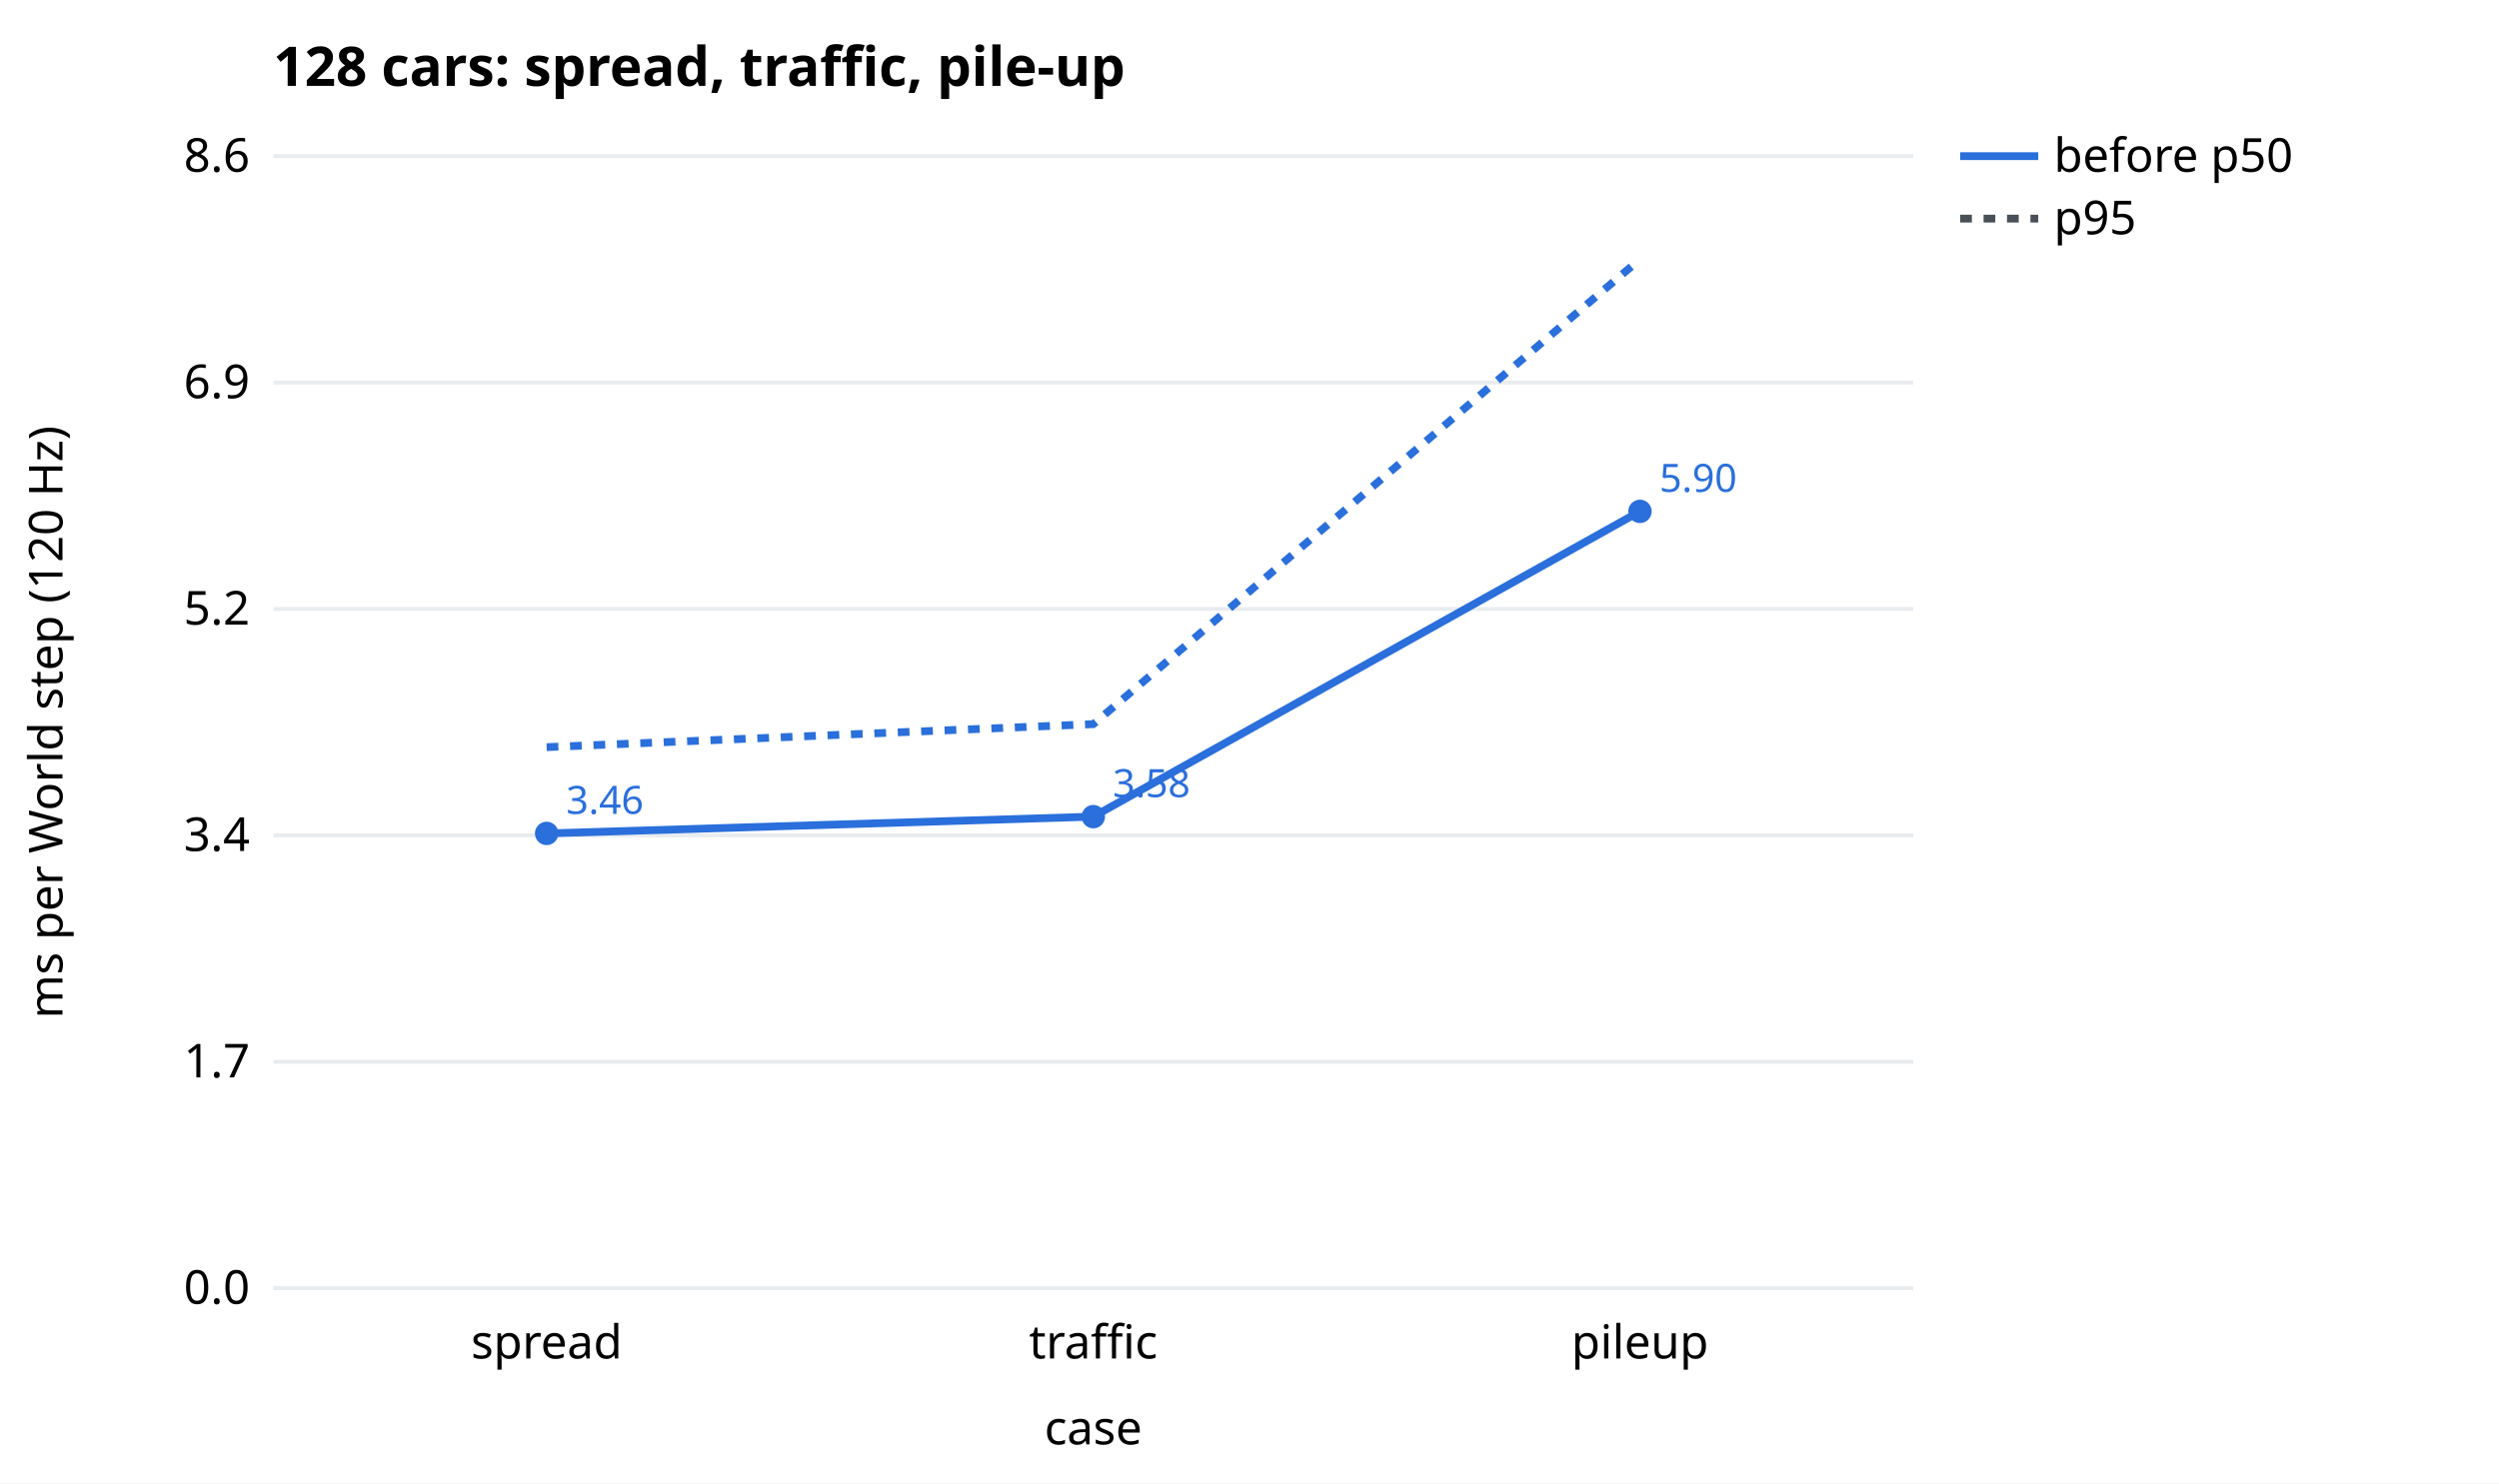
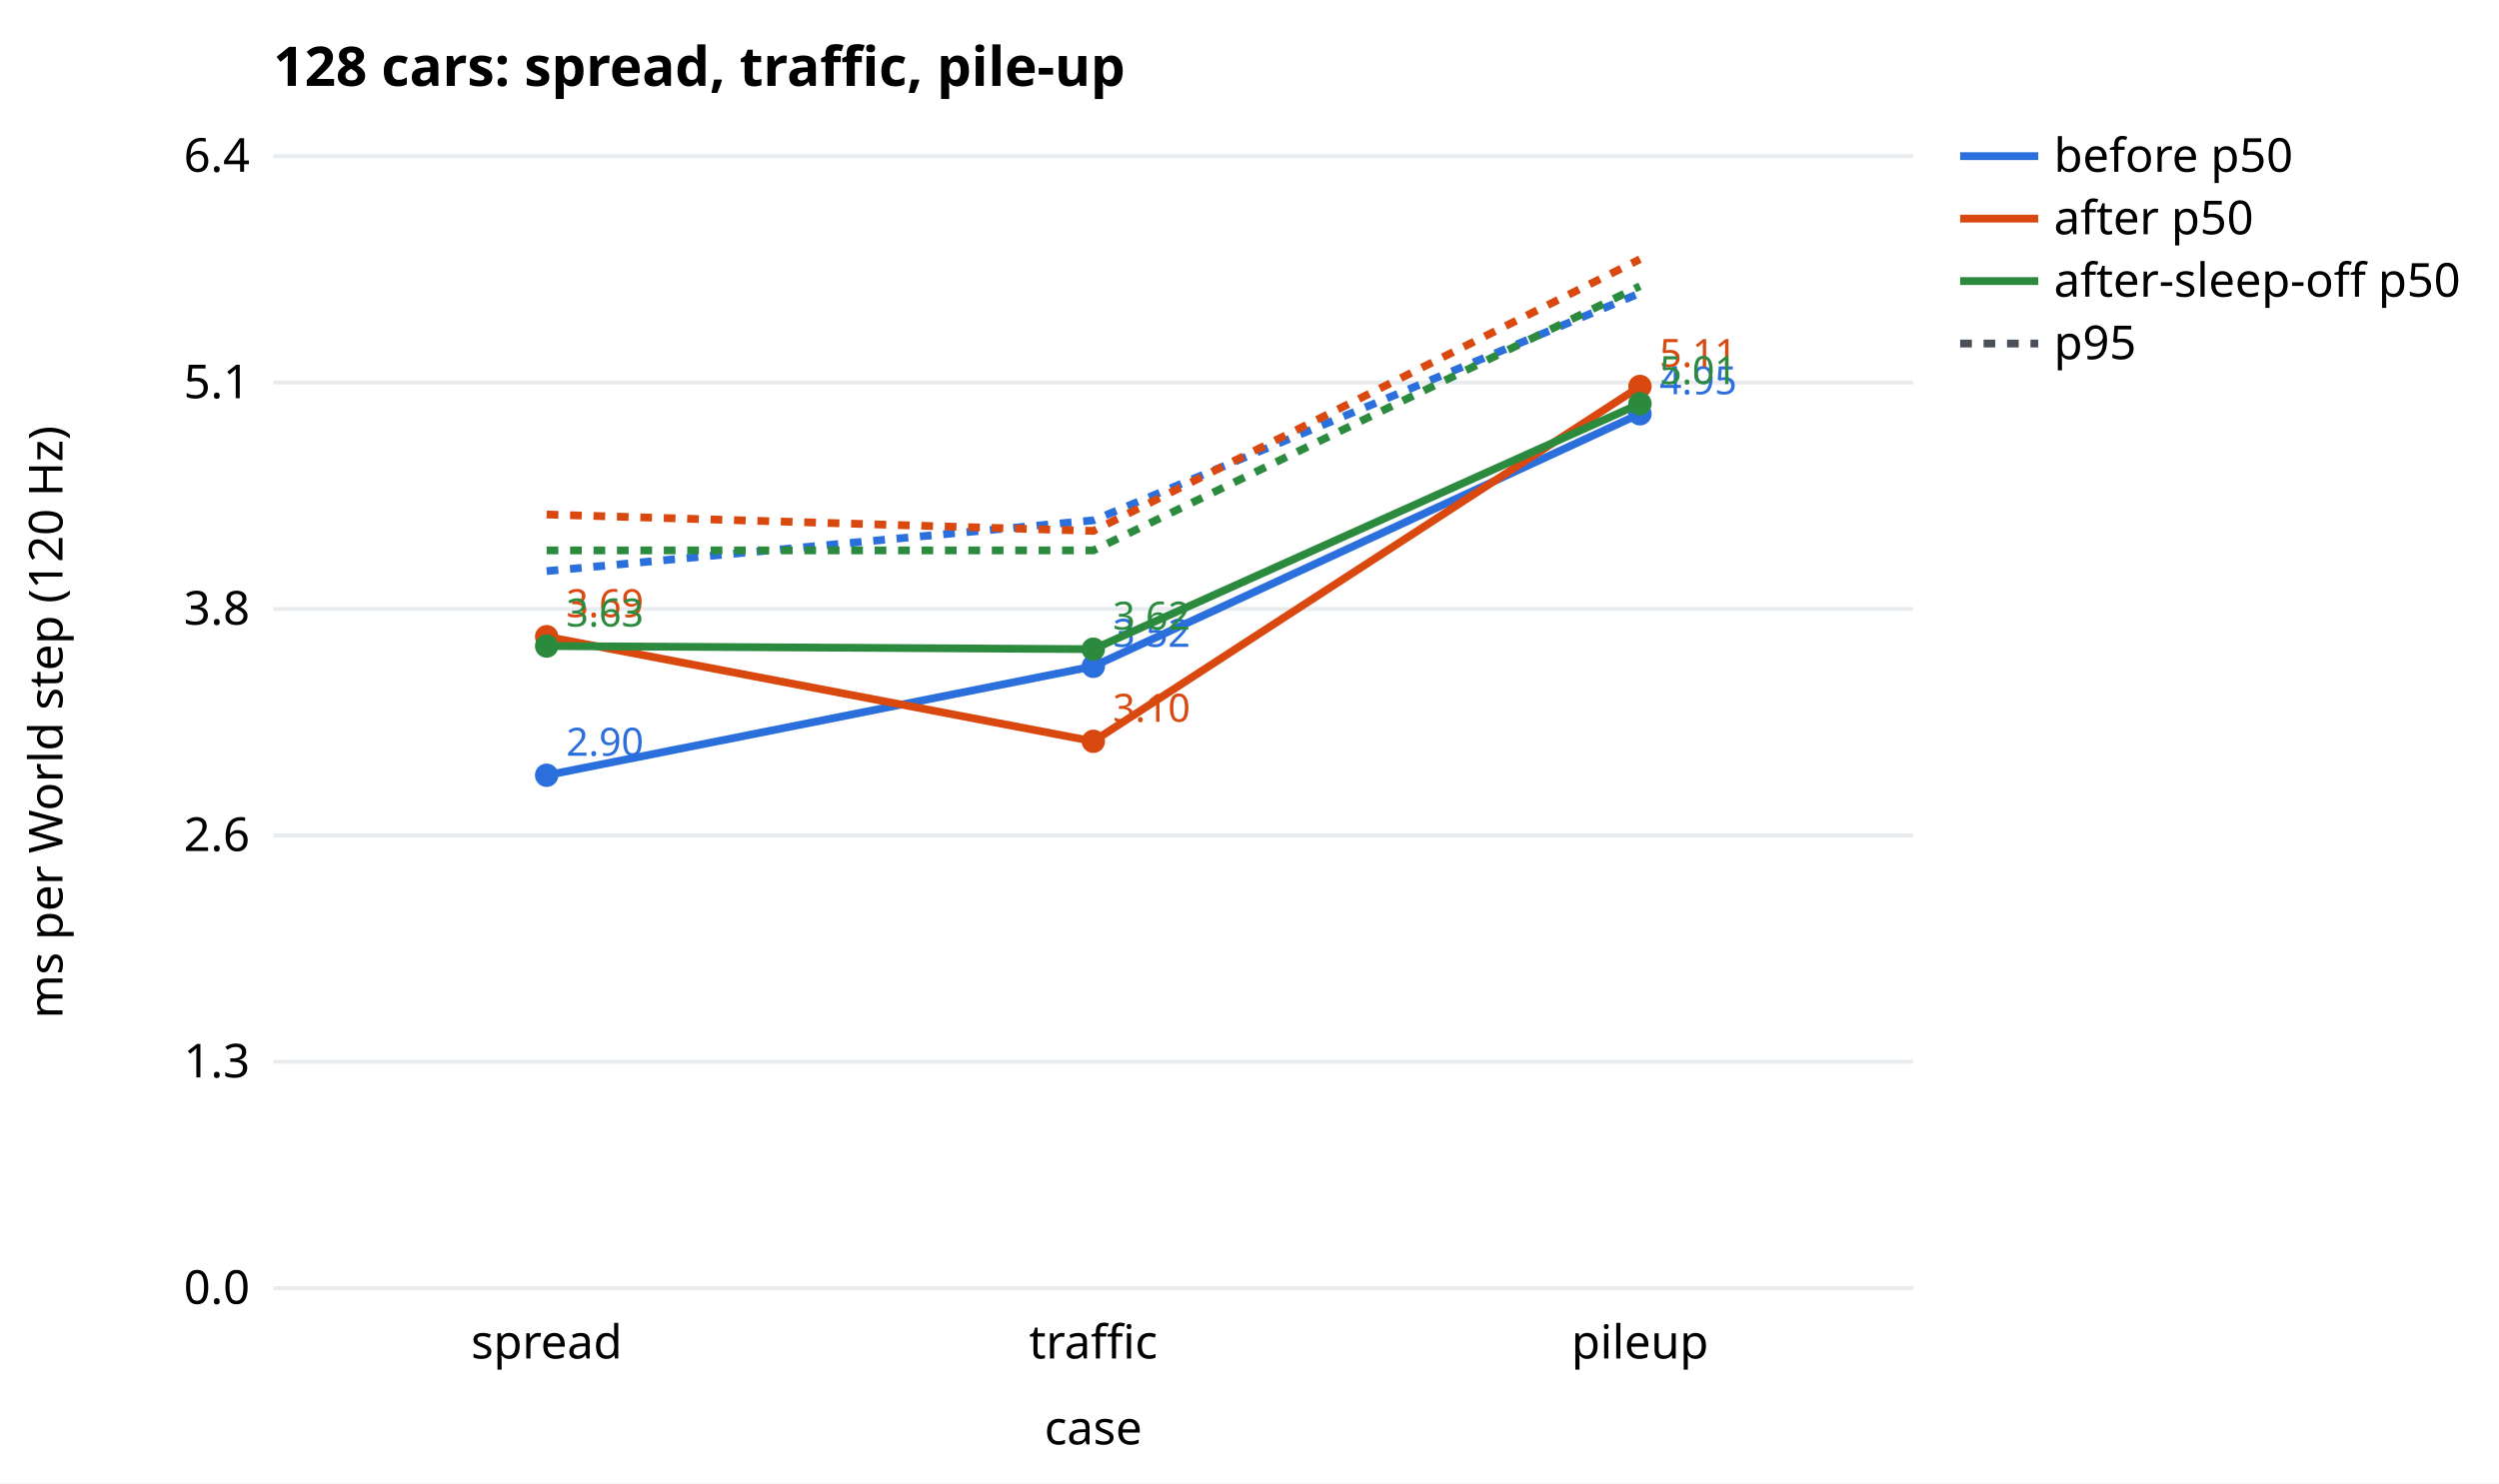
<svg xmlns="http://www.w3.org/2000/svg" width="640" height="380" font-family="sans-serif" font-size="12">
  <rect width="640" height="380" fill="white" />
  <text x="70" y="22" font-size="14" font-weight="bold">128 cars: spread, traffic, pile-up</text>
  <line x1="70" x2="490" y1="330.0" y2="330.0" stroke="#e9ecef" />
  <text x="64" y="334.0" text-anchor="end">0.0</text>
  <line x1="70" x2="490" y1="272.0" y2="272.0" stroke="#e9ecef" />
-   <text x="64" y="276.0" text-anchor="end">1.7</text>
+   <text x="64" y="276.0" text-anchor="end">1.3</text>
  <line x1="70" x2="490" y1="214.0" y2="214.0" stroke="#e9ecef" />
-   <text x="64" y="218.0" text-anchor="end">3.4</text>
+   <text x="64" y="218.0" text-anchor="end">2.6</text>
  <line x1="70" x2="490" y1="156.0" y2="156.0" stroke="#e9ecef" />
-   <text x="64" y="160.0" text-anchor="end">5.2</text>
+   <text x="64" y="160.0" text-anchor="end">3.8</text>
  <line x1="70" x2="490" y1="98.0" y2="98.0" stroke="#e9ecef" />
-   <text x="64" y="102.0" text-anchor="end">6.9</text>
+   <text x="64" y="102.0" text-anchor="end">5.1</text>
  <line x1="70" x2="490" y1="40.0" y2="40.0" stroke="#e9ecef" />
-   <text x="64" y="44.0" text-anchor="end">8.6</text>
+   <text x="64" y="44.0" text-anchor="end">6.4</text>
  <text x="16" y="185.0" transform="rotate(-90 16 185.0)" text-anchor="middle">ms per World step (120 Hz)</text>
  <text x="140.0" y="348" text-anchor="middle">spread</text>
  <text x="280.0" y="348" text-anchor="middle">traffic</text>
  <text x="420.0" y="348" text-anchor="middle">pileup</text>
  <text x="280.0" y="370" text-anchor="middle">case</text>
-   <polyline points="140.0,213.5 280.0,209.2 420.0,131.0" fill="none" stroke="#2a6fdb" stroke-width="2" />
-   <polyline points="140.0,191.4 280.0,185.5 420.0,66.4" fill="none" stroke="#2a6fdb" stroke-width="2" stroke-dasharray="3 3" />
-   <circle cx="140.0" cy="213.5" r="3" fill="#2a6fdb" />
-   <text x="145.0" y="208.5" fill="#2a6fdb" font-size="10">3.46</text>
-   <circle cx="280.0" cy="209.2" r="3" fill="#2a6fdb" />
-   <text x="285.0" y="204.2" fill="#2a6fdb" font-size="10">3.58</text>
-   <circle cx="420.0" cy="131.0" r="3" fill="#2a6fdb" />
-   <text x="425.0" y="126.0" fill="#2a6fdb" font-size="10">5.90</text>
+   <polyline points="140.0,198.6 280.0,170.7 420.0,106.0" fill="none" stroke="#2a6fdb" stroke-width="2" />
+   <polyline points="140.0,146.3 280.0,133.3 420.0,75.1" fill="none" stroke="#2a6fdb" stroke-width="2" stroke-dasharray="3 3" />
+   <circle cx="140.0" cy="198.6" r="3" fill="#2a6fdb" />
+   <text x="145.0" y="193.6" fill="#2a6fdb" font-size="10">2.90</text>
+   <circle cx="280.0" cy="170.7" r="3" fill="#2a6fdb" />
+   <text x="285.0" y="165.7" fill="#2a6fdb" font-size="10">3.52</text>
+   <circle cx="420.0" cy="106.0" r="3" fill="#2a6fdb" />
+   <text x="425.0" y="101.0" fill="#2a6fdb" font-size="10">4.95</text>
  <line x1="502" x2="522" y1="40" y2="40" stroke="#2a6fdb" stroke-width="2" />
  <text x="526" y="44">before p50</text>
-   <line x1="502" x2="522" y1="56" y2="56" stroke="#495057" stroke-width="2" stroke-dasharray="3 3" />
-   <text x="526" y="60">p95</text>
+   <polyline points="140.0,163.1 280.0,189.9 420.0,99.0" fill="none" stroke="#d9480f" stroke-width="2" />
+   <polyline points="140.0,131.8 280.0,136.0 420.0,66.4" fill="none" stroke="#d9480f" stroke-width="2" stroke-dasharray="3 3" />
+   <circle cx="140.0" cy="163.1" r="3" fill="#d9480f" />
+   <text x="145.0" y="158.1" fill="#d9480f" font-size="10">3.69</text>
+   <circle cx="280.0" cy="189.9" r="3" fill="#d9480f" />
+   <text x="285.0" y="184.9" fill="#d9480f" font-size="10">3.10</text>
+   <circle cx="420.0" cy="99.0" r="3" fill="#d9480f" />
+   <text x="425.0" y="94.0" fill="#d9480f" font-size="10">5.11</text>
+   <line x1="502" x2="522" y1="56" y2="56" stroke="#d9480f" stroke-width="2" />
+   <text x="526" y="60">after p50</text>
+   <polyline points="140.0,165.5 280.0,166.3 420.0,103.4" fill="none" stroke="#2b8a3e" stroke-width="2" />
+   <polyline points="140.0,141.0 280.0,141.0 420.0,73.3" fill="none" stroke="#2b8a3e" stroke-width="2" stroke-dasharray="3 3" />
+   <circle cx="140.0" cy="165.5" r="3" fill="#2b8a3e" />
+   <text x="145.0" y="160.5" fill="#2b8a3e" font-size="10">3.63</text>
+   <circle cx="280.0" cy="166.3" r="3" fill="#2b8a3e" />
+   <text x="285.0" y="161.3" fill="#2b8a3e" font-size="10">3.62</text>
+   <circle cx="420.0" cy="103.4" r="3" fill="#2b8a3e" />
+   <text x="425.0" y="98.4" fill="#2b8a3e" font-size="10">5.01</text>
+   <line x1="502" x2="522" y1="72" y2="72" stroke="#2b8a3e" stroke-width="2" />
+   <text x="526" y="76">after-sleep-off p50</text>
+   <line x1="502" x2="522" y1="88" y2="88" stroke="#495057" stroke-width="2" stroke-dasharray="3 3" />
+   <text x="526" y="92">p95</text>
</svg>
